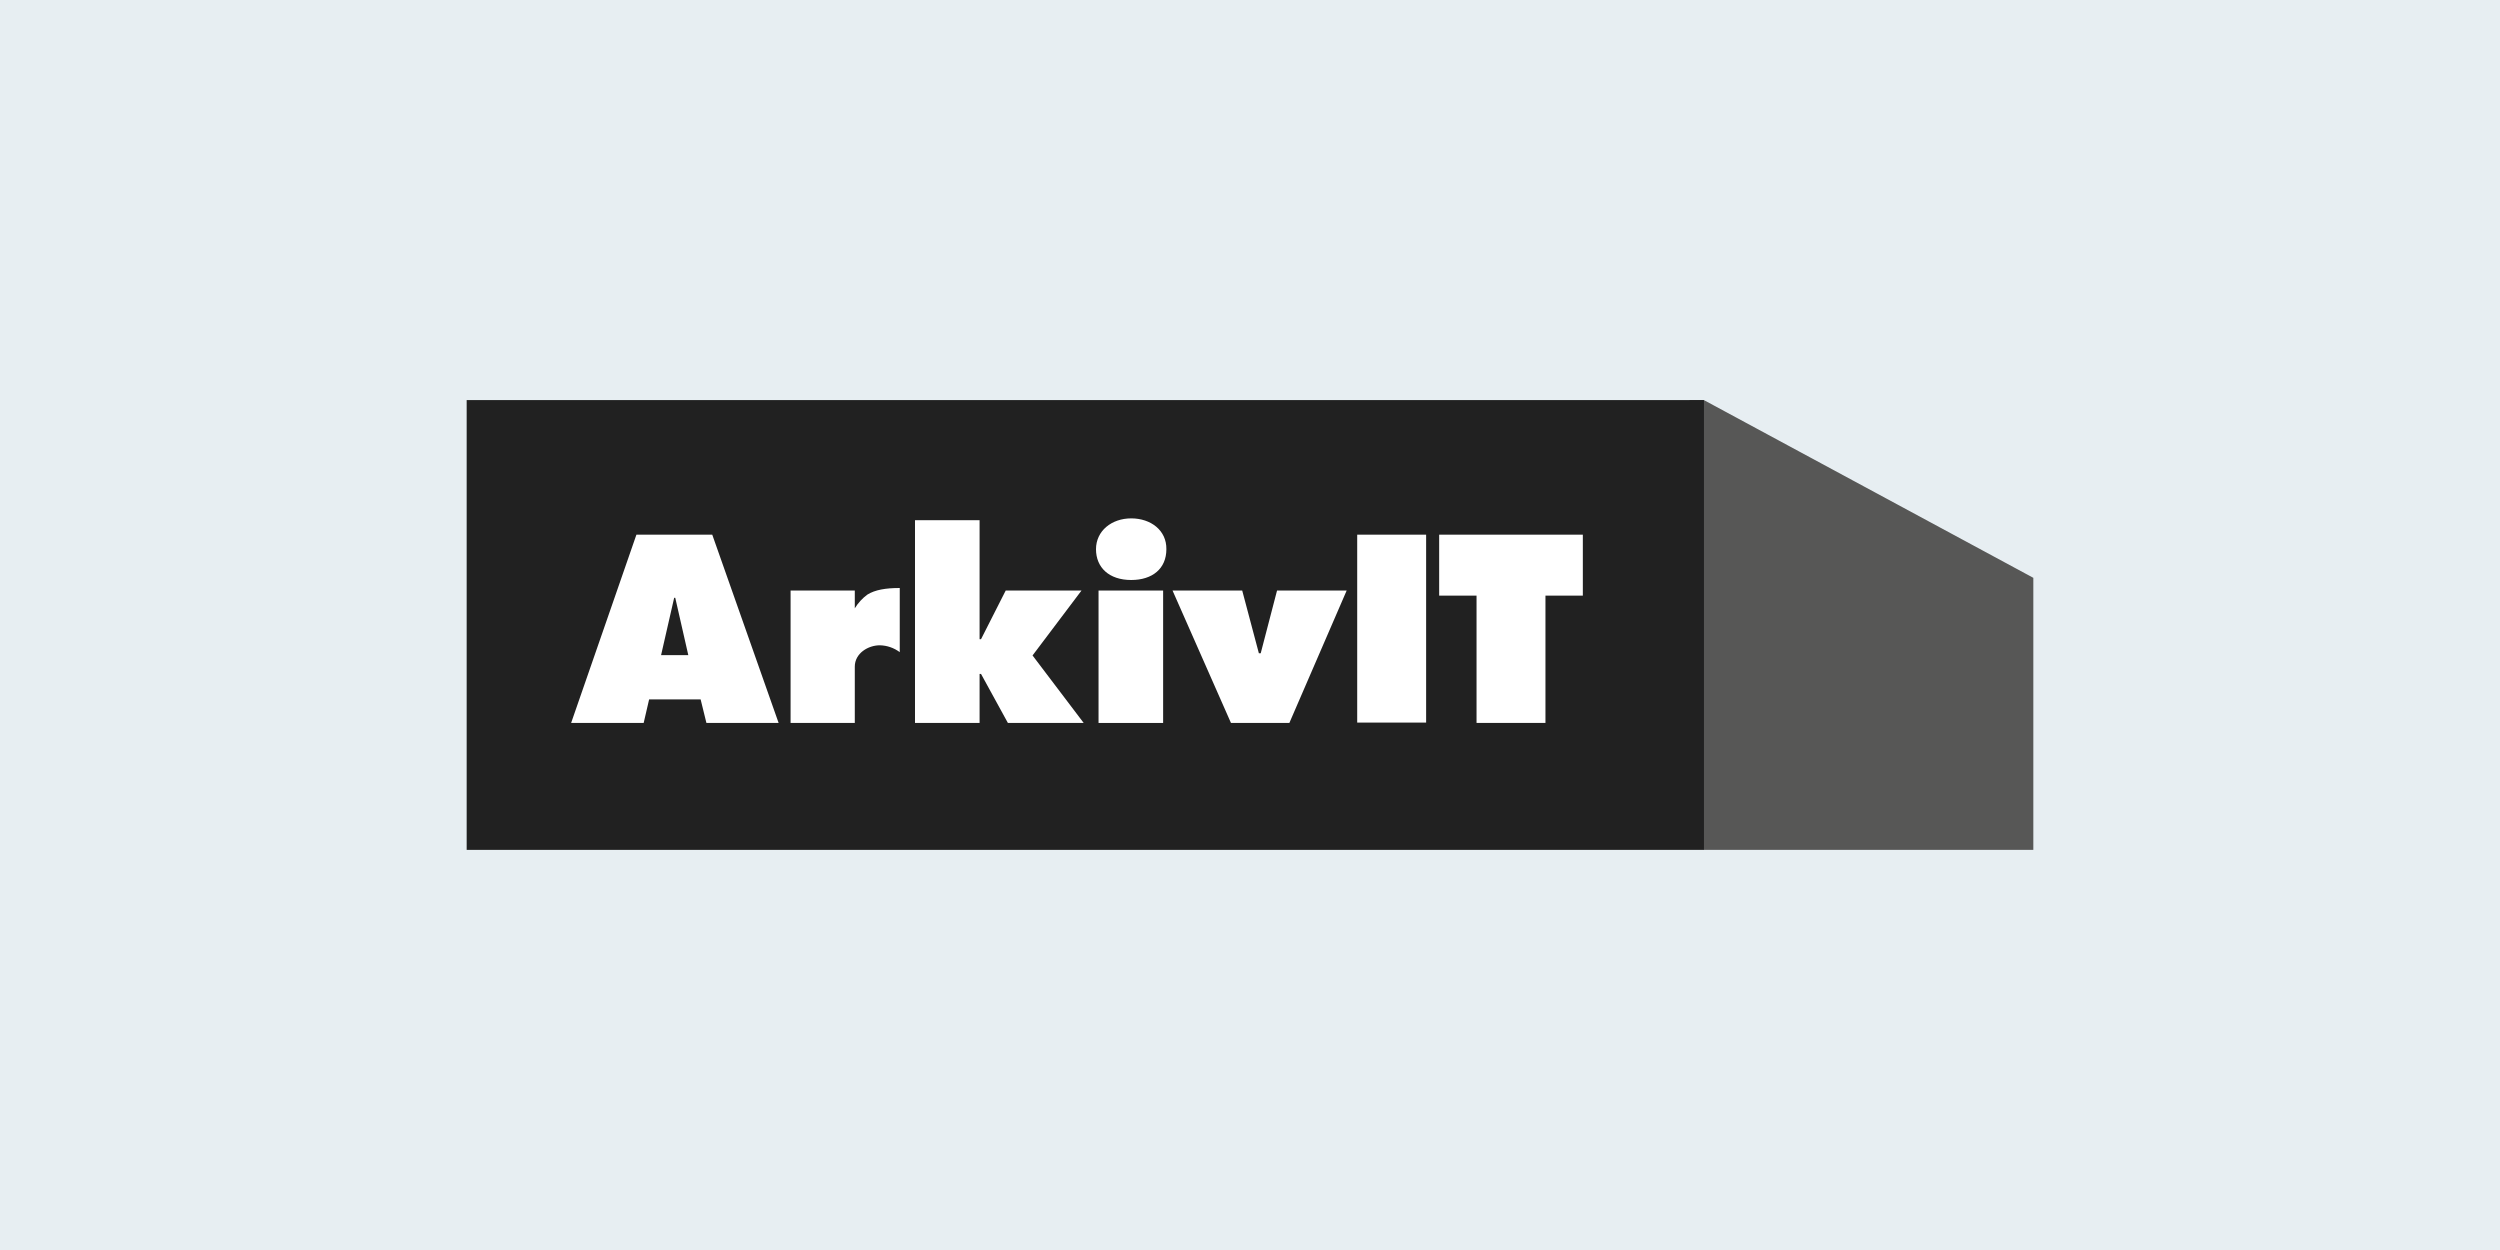
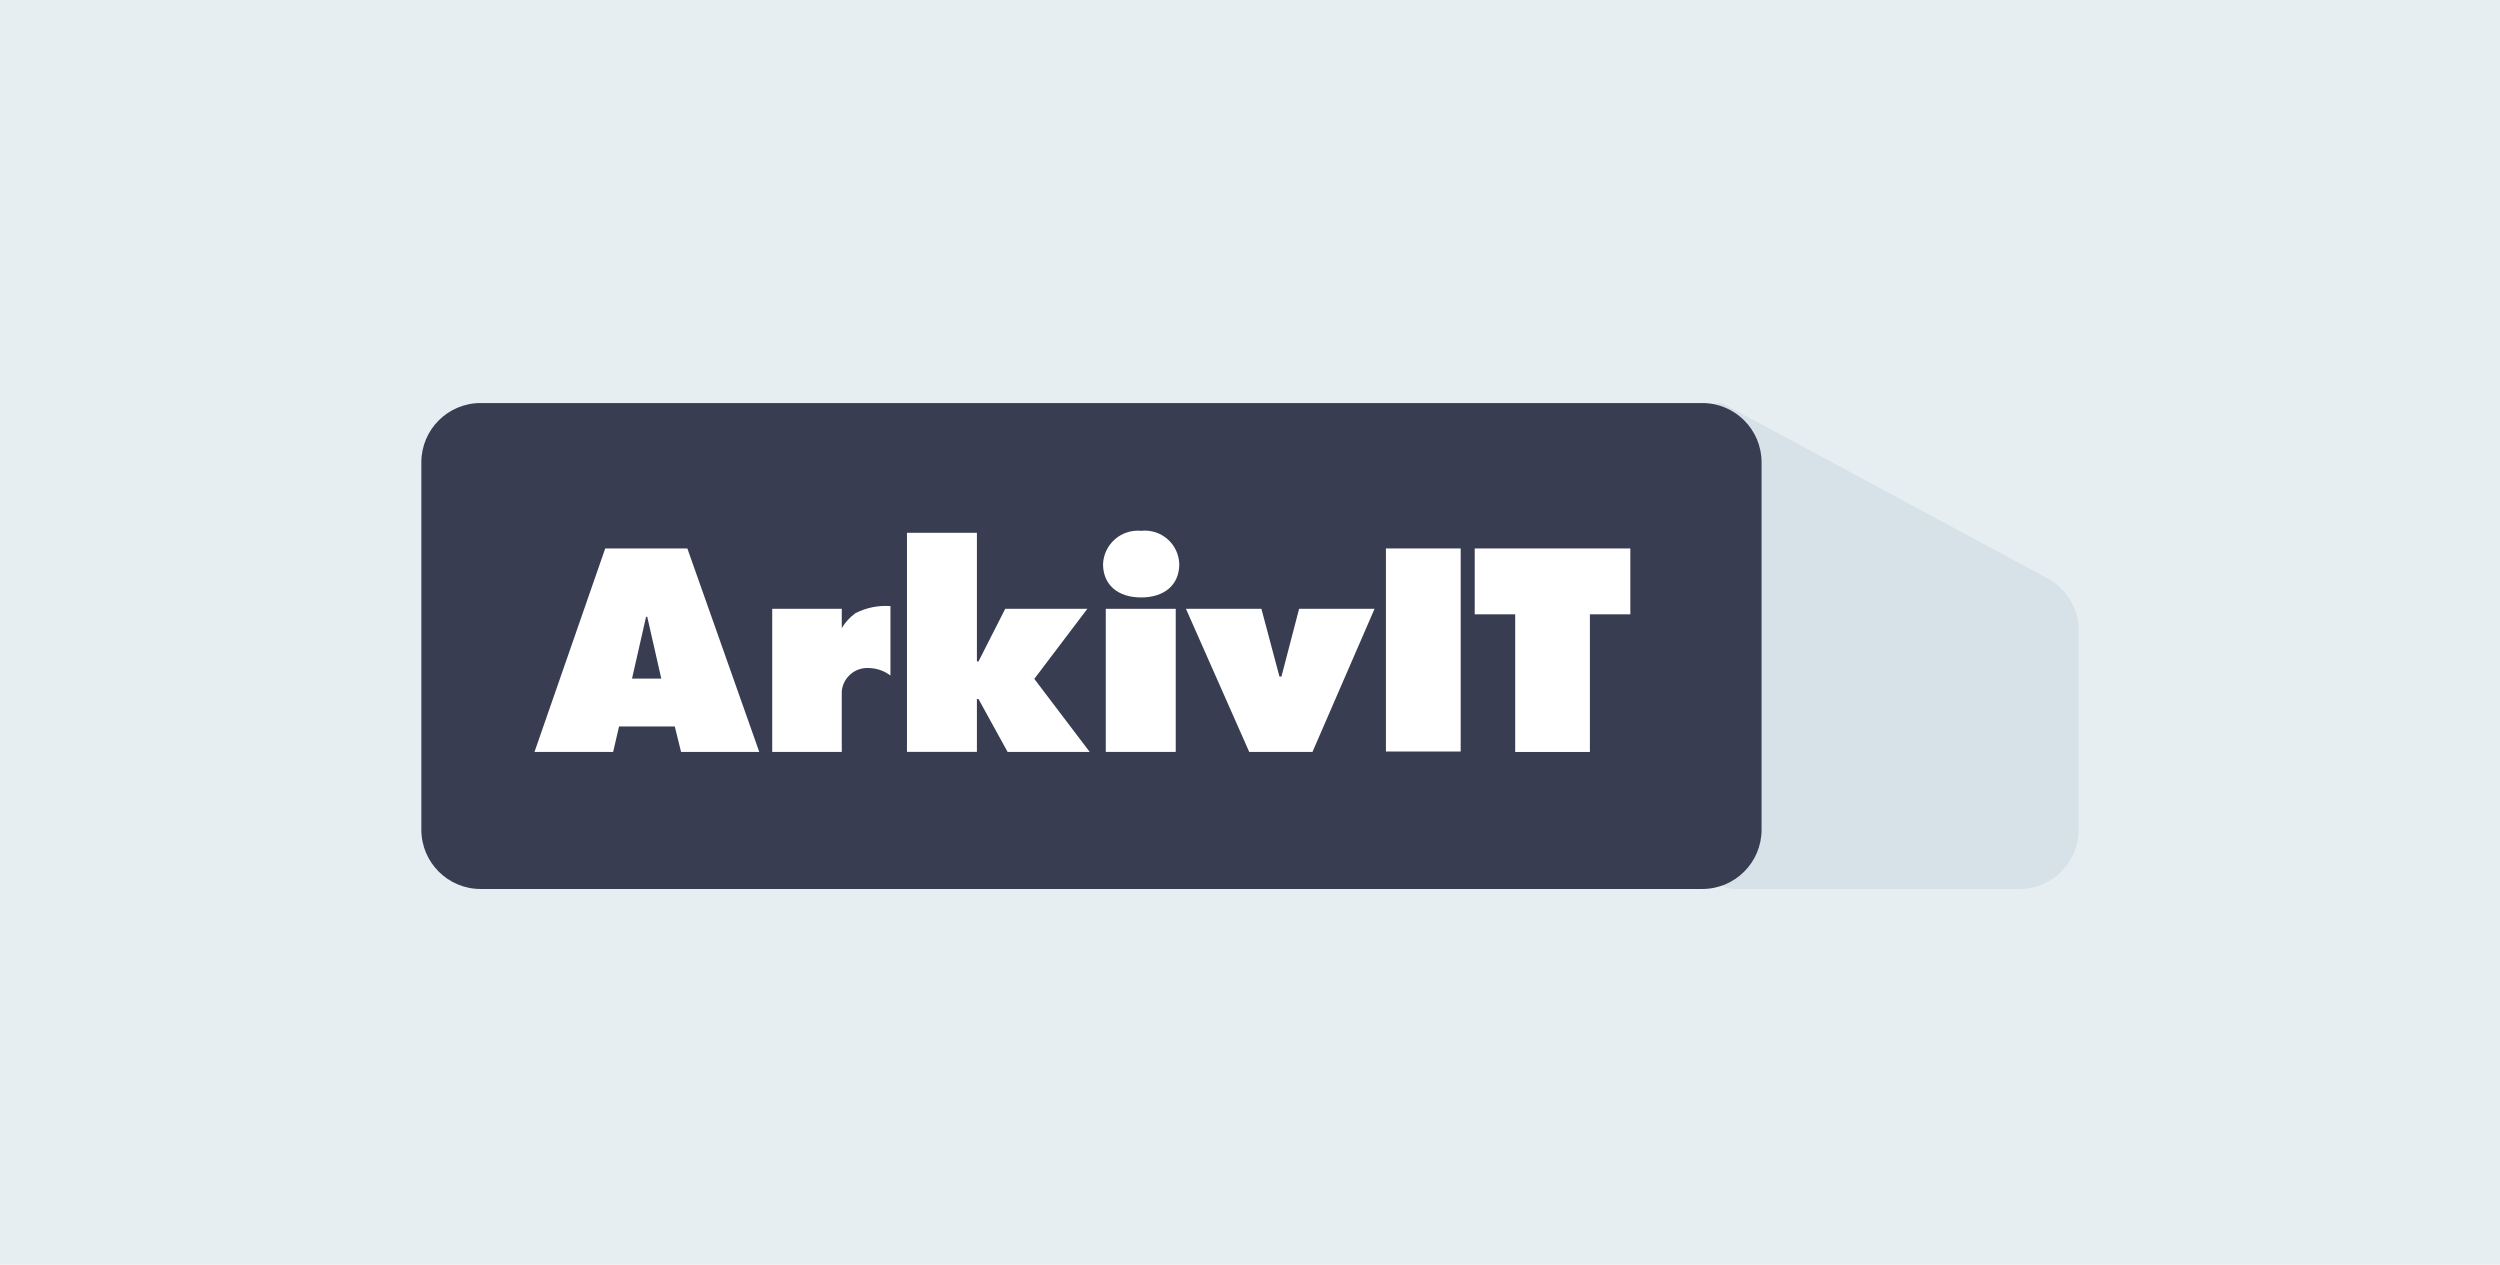
- <svg xmlns="http://www.w3.org/2000/svg" id="Lager_1" data-name="Lager 1" viewBox="0 0 600 300">
+ <svg xmlns="http://www.w3.org/2000/svg" width="89" height="45" viewBox="0 0 89 45">
  <defs>
-     <style>.cls-1{fill:#e7eef2;}.cls-2{fill:#575756;}.cls-3{fill:#212121;}.cls-4{fill:#fff;}</style>
+     <clipPath id="a">
+       <rect width="59" height="20" transform="translate(15.213 13)" fill="#fff" />
+     </clipPath>
  </defs>
-   <rect class="cls-1" width="600" height="300" />
-   <g id="Arkivit">
-     <polygon class="cls-2" points="488 138.68 408.95 96.03 405.47 96.03 405.47 199.97 408.95 203.97 488 203.97 488 138.68" />
-     <rect class="cls-3" x="112" y="96.02" width="296.95" height="107.95" />
-     <path class="cls-4" d="M152.74,128.32l-15.67,45.19h17.41l1.31-5.66h12.36l1.39,5.66h17.33l-15.93-45.19Zm5.92,28.91,3.14-13.76h.26l3.13,13.76Z" />
-     <path class="cls-4" d="M205.15,146v-4.27H189.74v31.78h15.41V160c0-3.22,3.22-5.13,6-5.13a8.25,8.25,0,0,1,4.79,1.65V141.12c-3.4,0-5.92.44-7.75,1.57A11.48,11.48,0,0,0,205.15,146Z" />
-     <polygon class="cls-4" points="259.56 141.73 241.37 141.73 235.45 153.4 235.1 153.4 235.1 124.84 219.6 124.84 219.6 173.5 235.1 173.5 235.1 161.75 235.45 161.75 241.89 173.5 260.08 173.5 247.81 157.31 259.56 141.73" />
-     <rect class="cls-4" x="263.65" y="141.73" width="15.5" height="31.78" />
-     <path class="cls-4" d="M271.49,124.41c-4.7,0-8.45,3-8.45,7.4s3.14,7.39,8.45,7.39c5.05,0,8.44-2.69,8.44-7.39C280,127.28,276.19,124.41,271.49,124.41Z" />
-     <polygon class="cls-4" points="302.57 156.79 302.13 156.79 298.13 141.73 281.41 141.73 295.43 173.5 309.45 173.5 323.2 141.73 306.49 141.73 302.57 156.79" />
-     <rect class="cls-4" x="325.73" y="128.32" width="16.54" height="45.1" />
-     <polygon class="cls-4" points="345.4 128.32 345.4 142.95 354.37 142.95 354.37 173.5 370.91 173.5 370.91 142.95 379.88 142.95 379.88 128.32 345.4 128.32" />
+   <g transform="translate(-0.213)">
+     <rect width="89" height="45" transform="translate(0.213)" fill="#e7eef2" />
+     <g clip-path="url(#a)">
+       <g transform="translate(15.213 14.348)">
+         <path d="M59,8.1A2.11,2.11,0,0,0,57.89,6.24L46.4.053a.447.447,0,0,0-.659.393V16.278A1.027,1.027,0,0,0,46.767,17.3H56.888A2.111,2.111,0,0,0,59,15.194Z" fill="#d6e2e8" />
+         <path d="M45.6,0H2.112A2.111,2.111,0,0,0,0,2.11V15.194A2.111,2.111,0,0,0,2.112,17.3H45.6a2.111,2.111,0,0,0,2.112-2.11V2.11A2.111,2.111,0,0,0,45.6,0Z" fill="#393d52" />
+         <path d="M6.546,5.177,4.028,12.42h2.8l.21-.907H9.022l.224.907h2.784L9.47,5.177ZM7.5,9.81l.5-2.2h.042l.5,2.2Z" fill="#fff" />
+         <path d="M14.967,8.01V7.326H12.491V12.42h2.476V10.257a.913.913,0,0,1,.965-.823A1.32,1.32,0,0,1,16.7,9.7V7.229a2.369,2.369,0,0,0-1.245.251A1.84,1.84,0,0,0,14.967,8.01Z" fill="#fff" />
+         <path d="M23.709,7.326H20.786L19.834,9.2h-.056V4.619h-2.49v7.8h2.49V10.536h.056L20.87,12.42h2.923l-1.972-2.6Z" fill="#fff" />
+         <path d="M26.856,7.326h-2.49V12.42h2.49Z" fill="#fff" />
+         <path d="M25.625,4.549a1.241,1.241,0,0,0-1.357,1.186c0,.712.5,1.186,1.357,1.186.811,0,1.357-.433,1.357-1.186A1.225,1.225,0,0,0,25.625,4.549Z" fill="#fff" />
+         <path d="M30.619,9.74h-.07l-.643-2.414H27.22l2.252,5.094h2.252l2.21-5.094H31.248Z" fill="#fff" />
+         <path d="M37,5.177H34.339v7.229H37Z" fill="#fff" />
+         <path d="M37.5,5.177V7.522h1.441v4.9H41.6v-4.9H43.04V5.177Z" fill="#fff" />
+       </g>
+     </g>
  </g>
</svg>
